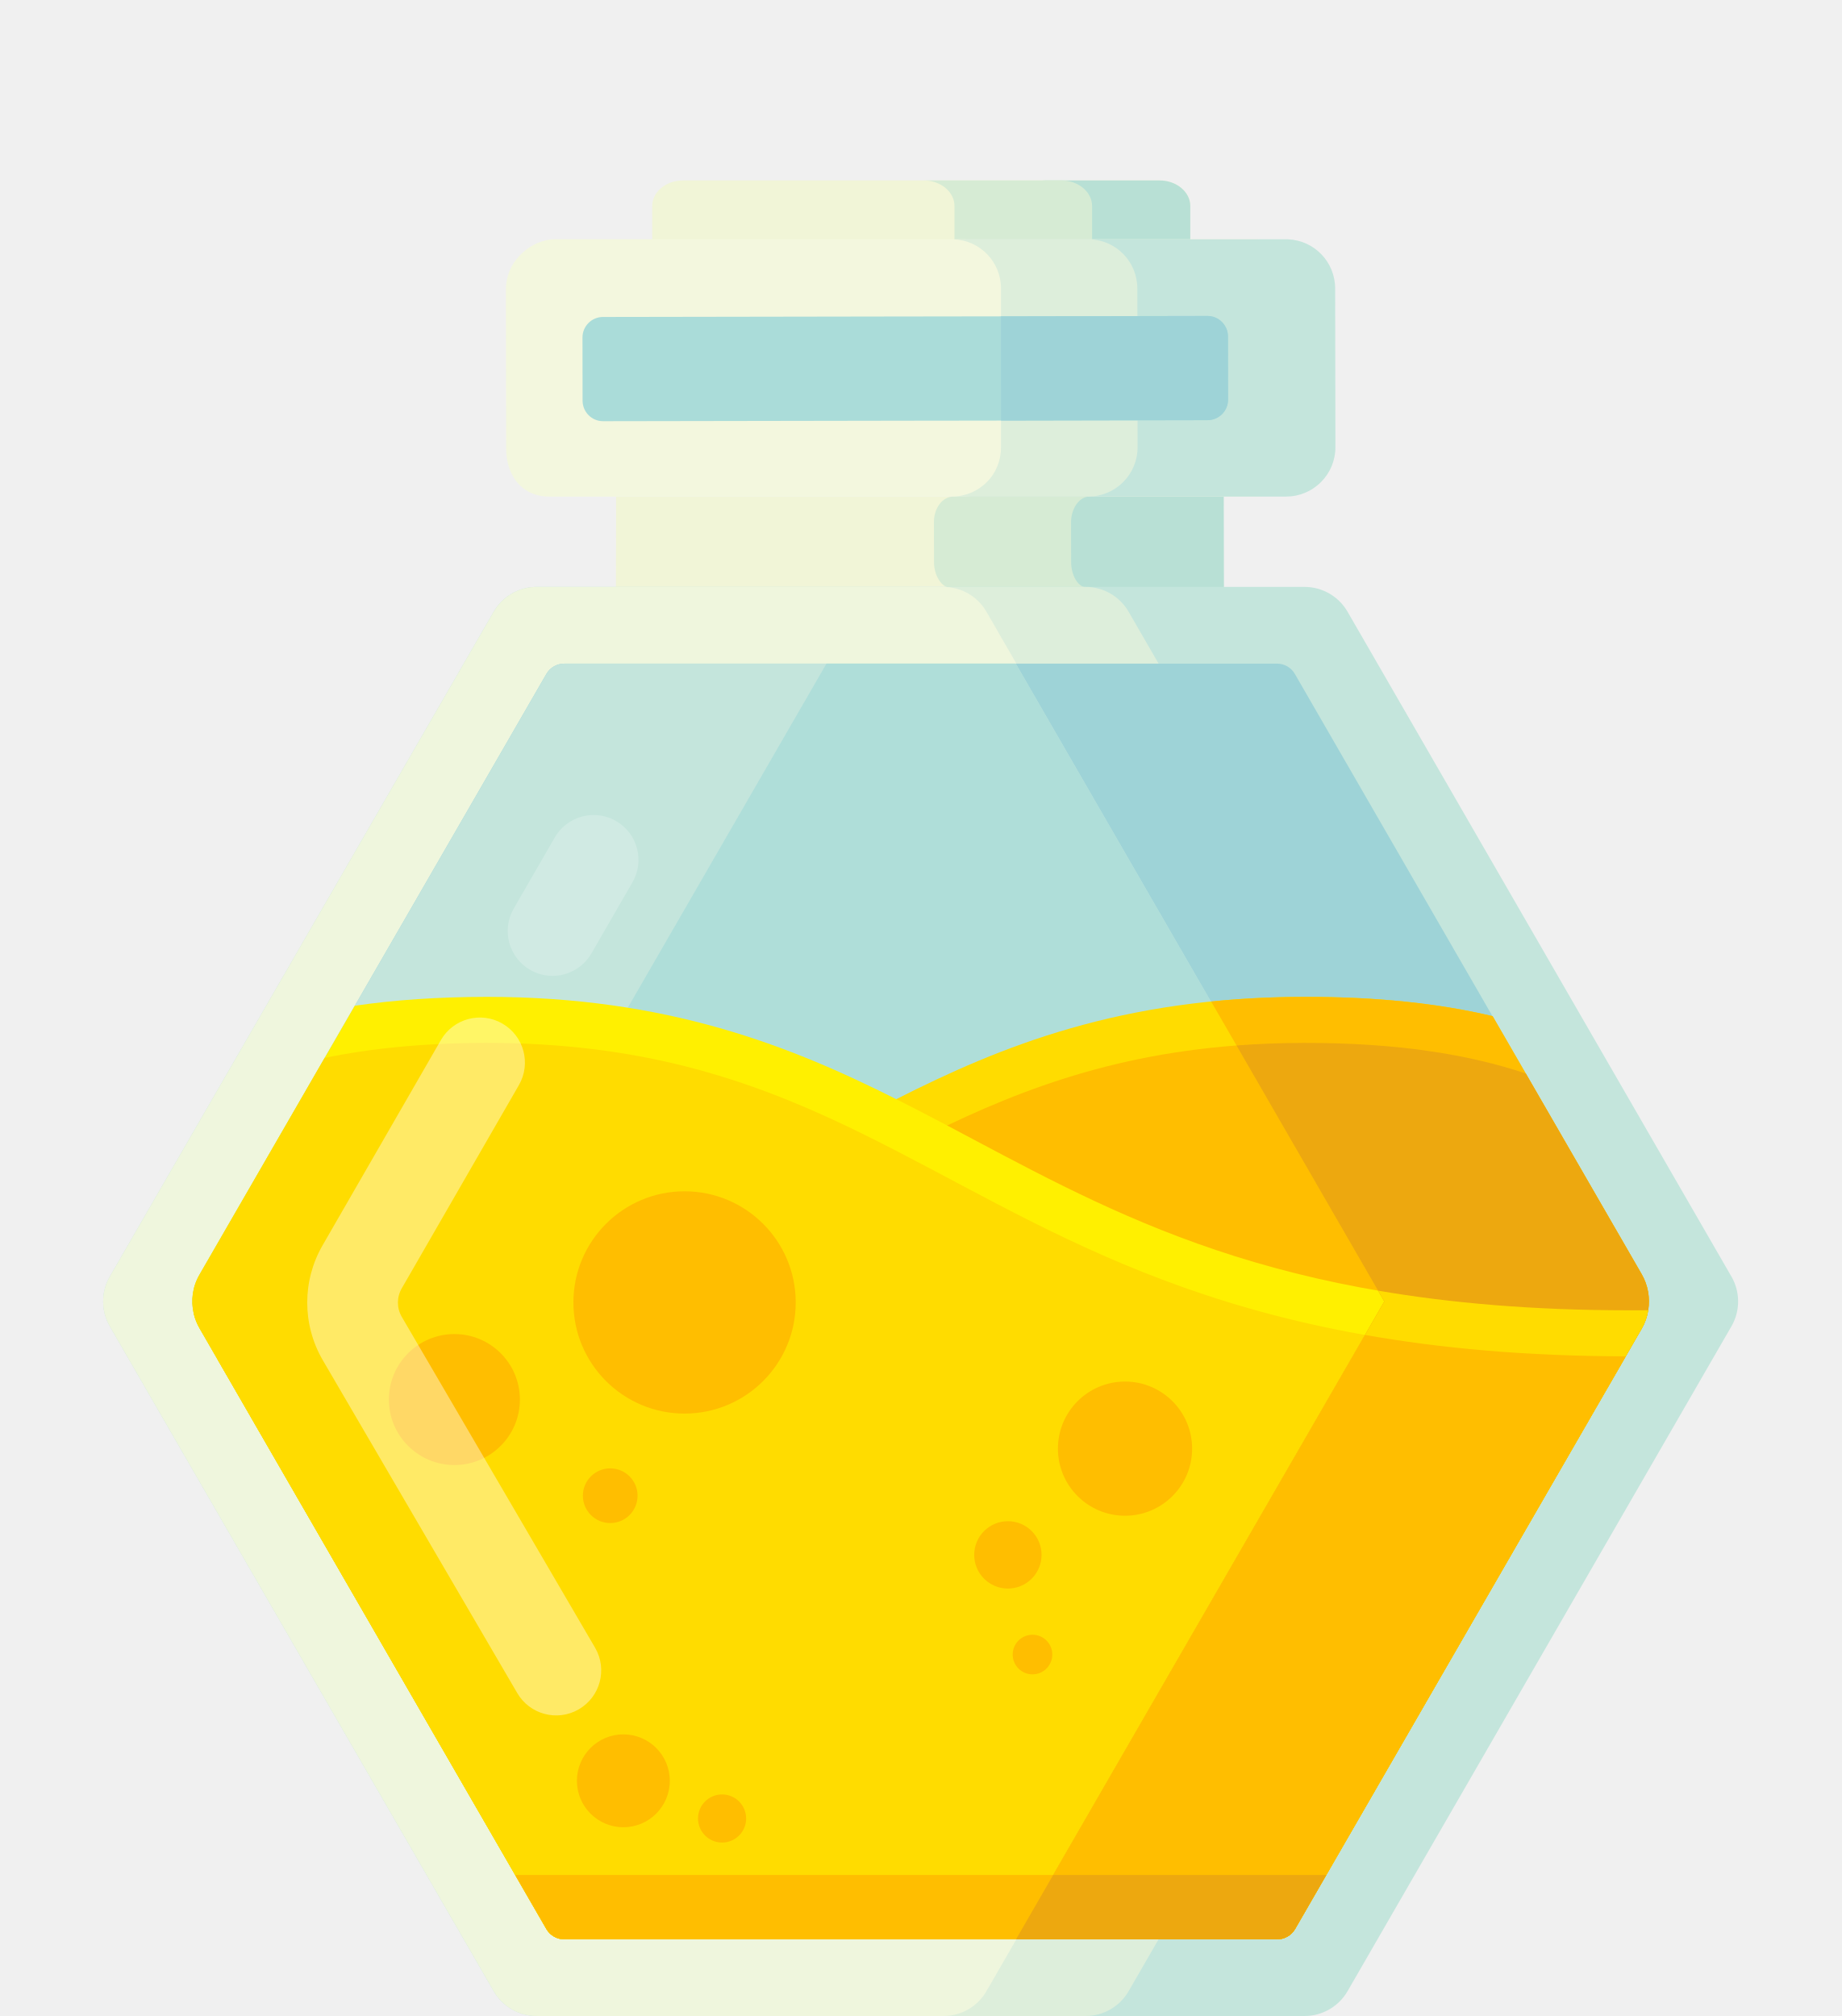
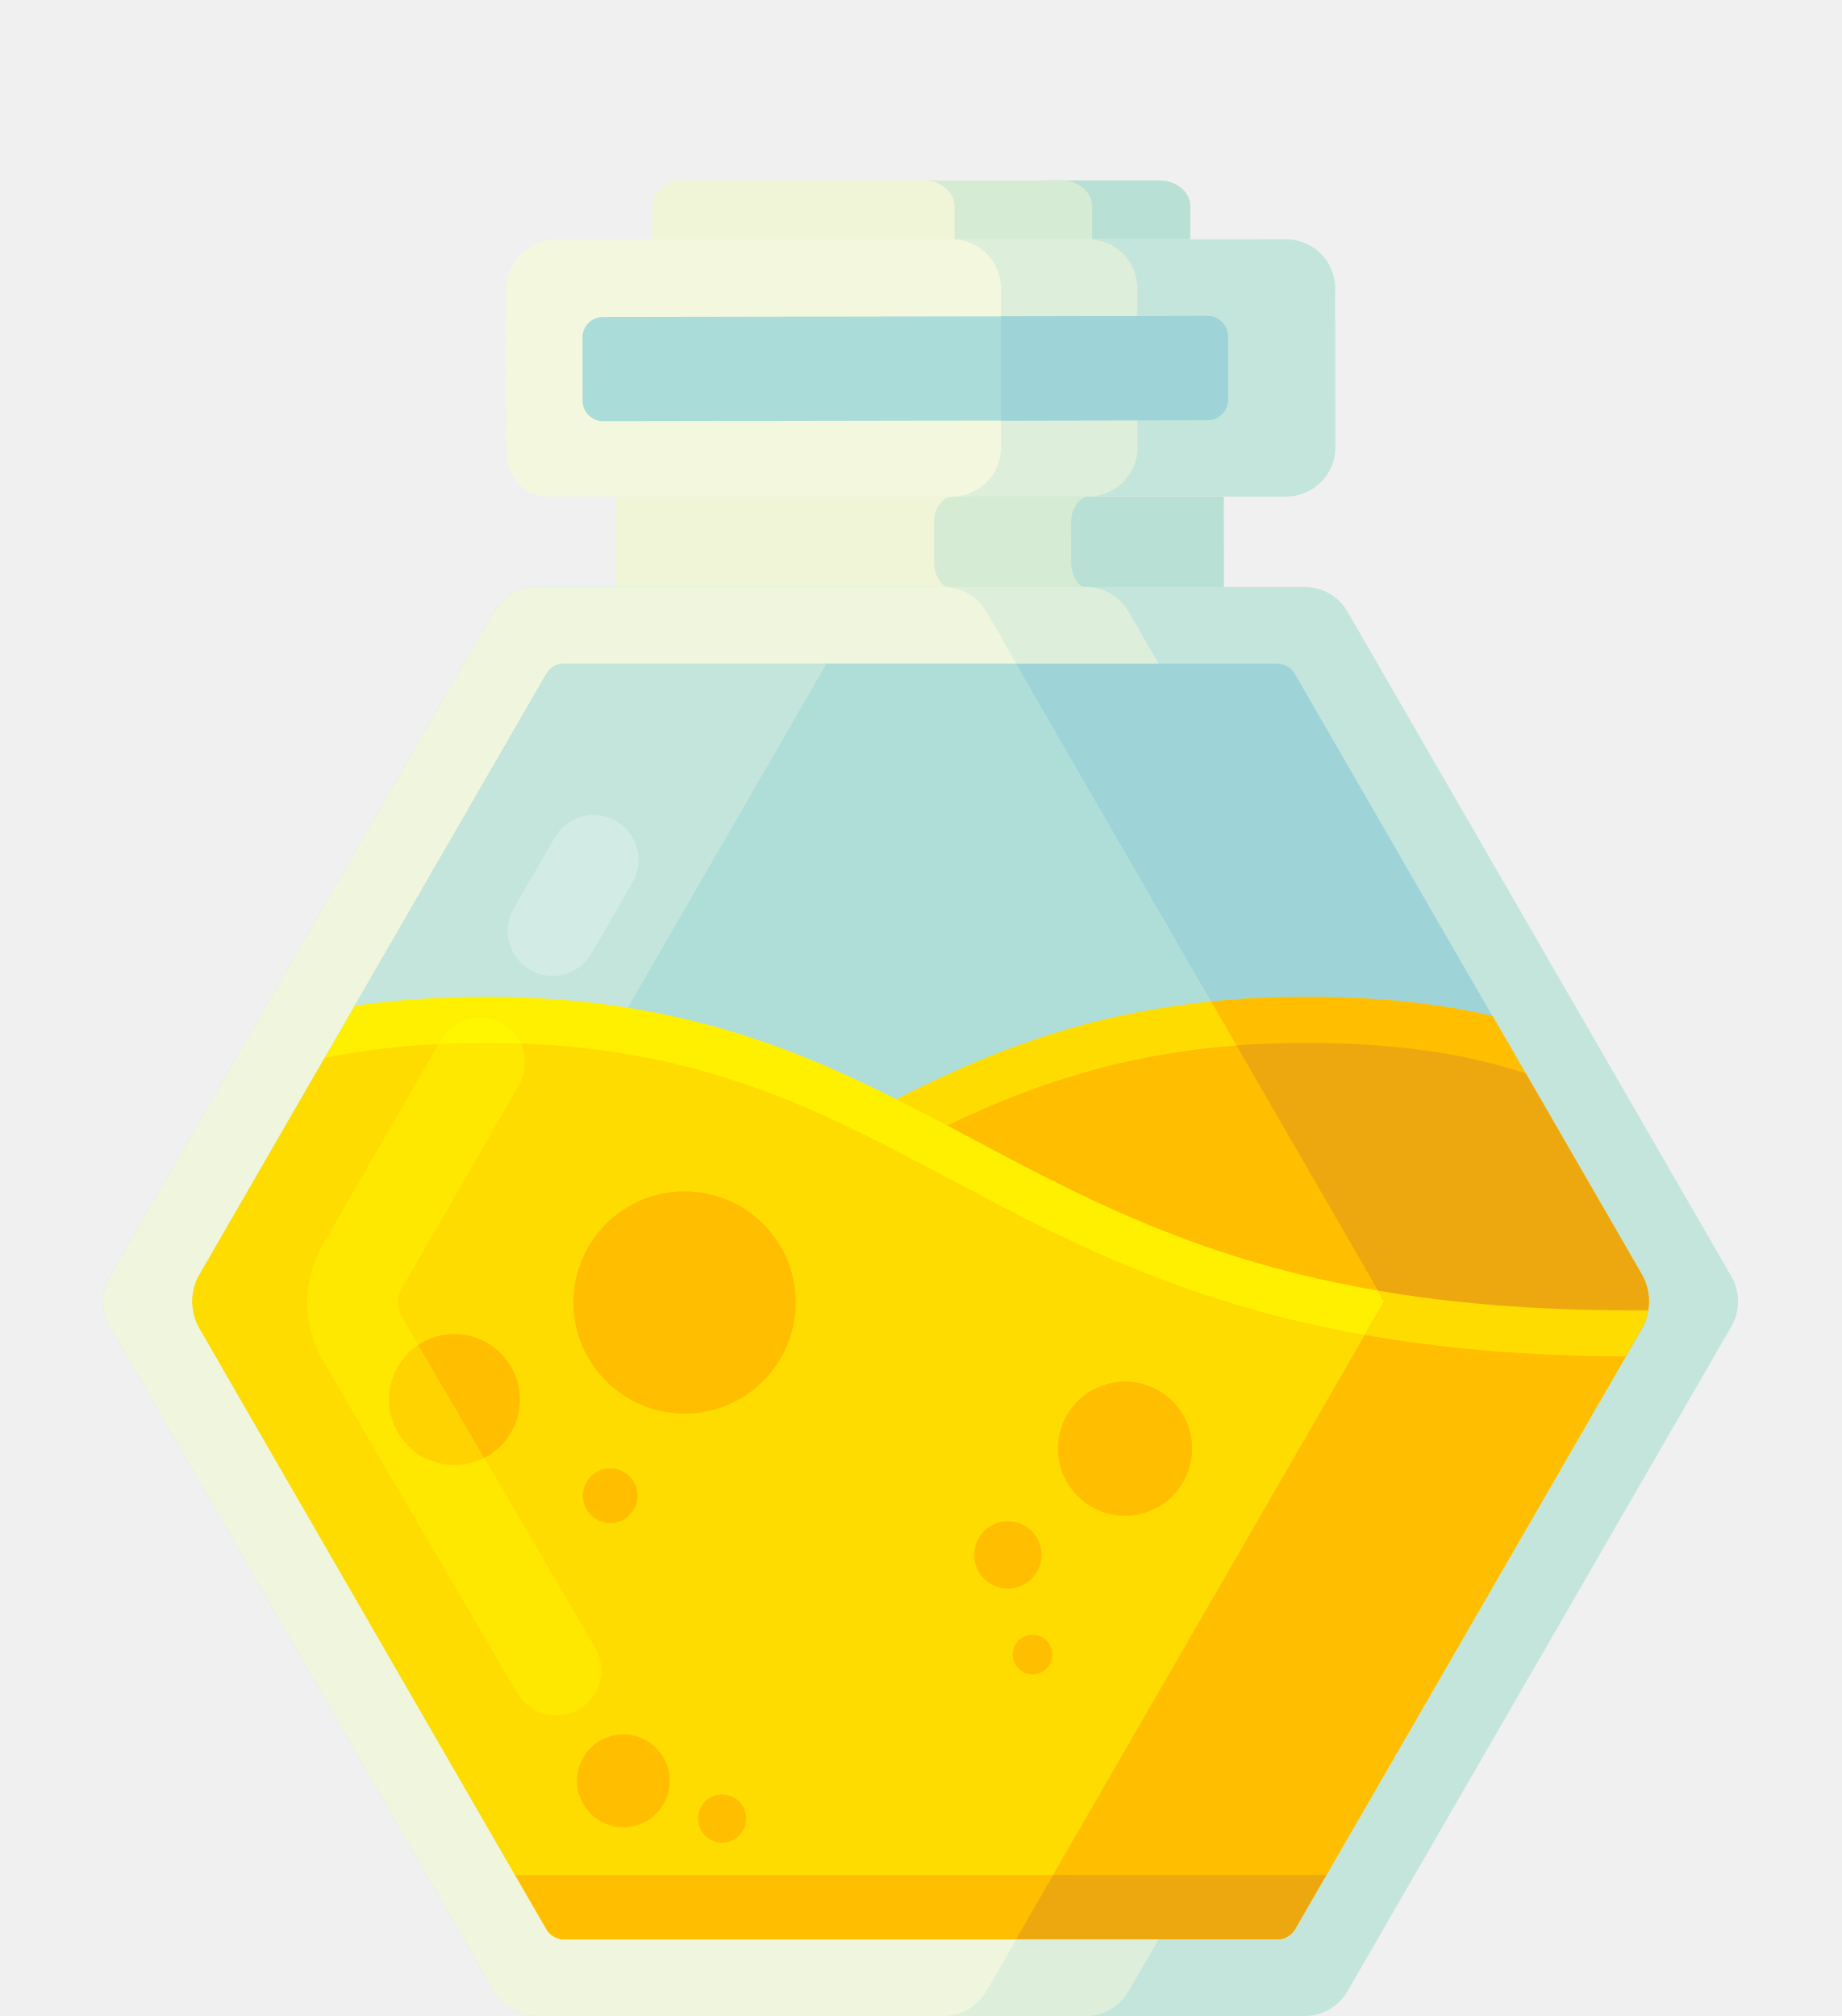
<svg xmlns="http://www.w3.org/2000/svg" version="1.1" id="Layer_1" x="0px" y="0px" viewBox="0 0 600 657" style="enable-background:new 0 0 600 657;" xml:space="preserve">
  <style type="text/css">
	.st0{fill:#F1F5D7;}
	.st1{fill:#D6EBD4;}
	.st2{fill:#B8E0D5;}
	.st3{fill:#F3F7DE;}
	.st4{fill:#C4E5DC;}
	.st5{fill:#DDEEDB;}
	.st6{fill:#AADCD9;}
	.st7{fill:#9ED3D7;}
- 	.st8{opacity:0.81;fill:#F3F7DE;enable-background:new    ;}
- 	.st9{opacity:0.81;fill:#AADCD9;enable-background:new    ;}
+ 	.st8{opacity:0.81;fill:#F3F7DE;}
+ 	.st9{opacity:0.81;fill:#AADCD9;}
	.st10{fill:#FFDC00;}
	.st11{fill:#FFBE00;}
	.st12{fill:#FFF000;}
	.st13{fill:#EDA80F;}
- 	.st14{opacity:0.4;fill:#FFFFFF;enable-background:new    ;}
- 	.st15{opacity:0.2;fill:#FFFFFF;enable-background:new    ;}
+ 	.st14{opacity:0.7;fill:#FFFFFF;mix-blend-mode:soft-light;}
+ 	.st15{opacity:0.5;fill:#FFFFFF;mix-blend-mode:soft-light;}
</style>
  <g>
    <g>
-       <polygon class="st0" points="383.835,191.09 352.155,191.16 301.835,191.27 292.375,191.29     200.705,191.44 200.762,161.808 388.775,161.82   " />
+       <polygon class="st0" points="383.835,191.09 352.155,191.16 301.835,191.27 292.375,191.29    200.705,191.44 200.762,161.808 388.775,161.82   " />
      <path class="st1" d="M381.775,161.965l0.06,29.404l-9.68,0.07l-62.32,0.111    c-3.098,0-5.47-4.098-5.48-8.347l-0.03-13.025    c-0.01-4.672,2.85-8.361,6.39-8.361c0,0,52.931-0.008,53.06-0.008    C363.775,161.872,381.775,161.965,381.775,161.965z" />
      <path class="st2" d="M398.835,191.38l-44.68,0.07c-2.96,0-5.1-4.14-5.11-8.16    l-0.03-13.07c0-4.47,2.638-8.4,6.06-8.4    c0.111,0,43.7-0.01,43.7-0.01L398.835,191.38z" />
    </g>
    <g>
-       <path class="st0" d="M387.868,67.144v21.66c0,4.58-4.5,8.33-10,8.33H222.528    c-5.5,0-10-3.75-10-8.33V67.144c0-4.59,4.5-8.34,10-8.34h155.34    C383.368,58.805,387.868,62.555,387.868,67.144z" />
+       <path class="st0" d="M387.868,67.144v21.66c0,4.58-4.5,8.33-10,8.33h-155.34    c-5.5,0-10-3.75-10-8.33V67.144c0-4.59,4.5-8.34,10-8.34h155.34    C383.368,58.805,387.868,62.555,387.868,67.144z" />
      <path class="st2" d="M387.868,67.144v21.66c0,4.58-4.5,8.33-10,8.33h-37.132    c-5.5,0-10-3.75-10-8.33V67.144c0-4.59,4.5-8.34,10-8.34h37.132    C383.368,58.805,387.868,62.555,387.868,67.144z" />
      <path class="st1" d="M355.87,67.141v21.66c0,4.58-4.5,8.33-10,8.33h-44.84    c5.5,0,10-3.75,10-8.33V67.141c0-4.59-4.5-8.34-10-8.34h44.84    C351.37,58.801,355.87,62.551,355.87,67.141z" />
      <path class="st3" d="M425.16,145.706c0.01,4.3-1.66,8.35-4.69,11.39    c-3.03,3.04-7.07,4.72-11.37,4.73H178.91    c-2.97,0-5.53-0.77-7.61-2.14c-1.44-0.94-2.65-2.16-3.61-3.61    c-1.8-2.68-2.75-6.12-2.76-9.93l-0.08-51.7    c-0.01-4.18,1.56-8.11,4.44-11.11c0.08-0.09,0.16-0.18,0.25-0.27    c0.13-0.13,0.26-0.26,0.4-0.38l0.18-0.18    c2.95-2.73,6.75-4.51,10.78-4.52h228.84    c8.6,0.38,15.32,7.42,15.33,16.02L425.16,145.706z" />
      <path class="st4" d="M435.155,145.71c0.01,4.3-1.66,8.35-4.69,11.39    c-3.03,3.04-7.07,4.72-11.37,4.73H313.675    c0.31,0,0.62-0.01,0.93-0.03h0.04c0.31-0.02,0.61-0.04,0.91-0.09    c0.01,0.01,0.03,0.01,0.04,0c3.57-0.43,6.88-2.03,9.45-4.61    c3.03-3.04,4.7-7.09,4.69-11.39l-0.01-8.57v-0.08l-0.06-33.88v-0.09    l-0.01-9.08c-0.01-8.6-6.74-15.64-15.34-16.02h105.42    c8.6,0.38,15.33,7.42,15.34,16.02L435.155,145.71z" />
      <path class="st5" d="M370.694,145.706c0.01,4.3-1.66,8.35-4.69,11.39    s-7.07,4.72-11.37,4.73h-44.422c4.3-0.01,8.34-1.69,11.37-4.73    s4.62-7.09,4.61-11.39V94.006c-0.01-8.6-6.74-15.64-15.34-16.02h44.422    c8.6,0.38,15.33,7.42,15.34,16.02L370.694,145.706z" />
      <path class="st6" d="M400.18,130.236c0,3.69-2.98,6.69-6.68,6.7l-67.3,0.13    l-21.45,0.03h-2.85l-105.36,0.17c-3.7,0.01-6.69-2.98-6.7-6.68    l-0.03-20.59c-0.01-3.69,2.98-6.69,6.67-6.7l93.47-0.15l14.8-0.02    l21.45-0.03l67.25-0.13c2.58-0.01,4.82,1.45,5.93,3.59    c0.1,0.18,0.19,0.37,0.27,0.57c0.08,0.17,0.14,0.34,0.2,0.53    c0.19,0.63,0.3,1.3,0.3,1.99L400.18,130.236z" />
      <path class="st7" d="M400.18,130.236c0,3.69-2.98,6.69-6.68,6.7l-67.306,0.13    l-0.003-33.97l67.259-0.13c2.58-0.01,4.82,1.45,5.93,3.59    c0.1,0.18,0.19,0.37,0.27,0.57c0.08,0.17,0.14,0.34,0.2,0.53    c0.19,0.63,0.3,1.3,0.3,1.99L400.18,130.236z" />
    </g>
    <path class="st4" d="M564.215,432.22L439.115,648.91c-2.89,5-8.23,8.09-14.01,8.09   H174.895c-5.78,0-11.12-3.09-14.01-8.09L35.785,432.22   c-2.89-5.01-2.89-11.17,0-16.18l125.1-216.68   c2.89-5.01,8.23-8.09,14.01-8.09h250.21   c5.78,0,11.12,3.08,14.01,8.09l125.1,216.68   C567.105,421.05,567.105,427.21,564.215,432.22z" />
    <path class="st5" d="M492.885,432.22L367.775,648.91c-2.89,5-8.23,8.09-14.01,8.09   H174.895c-5.78,0-11.12-3.09-14.01-8.09L35.785,432.22   c-2.89-5.01-2.89-11.17,0-16.18l125.1-216.68   c2.89-5.01,8.23-8.09,14.01-8.09h178.87c5.78,0,11.12,3.08,14.01,8.09   l125.11,216.68C495.775,421.05,495.775,427.21,492.885,432.22z" />
    <path class="st8" d="M446.555,432.22L321.445,648.91c-2.89,5-8.23,8.09-14.01,8.09   H174.895c-5.78,0-11.12-3.09-14.01-8.09L35.785,432.22   c-2.89-5.01-2.89-11.17,0-16.18l125.1-216.68   c2.89-5.01,8.23-8.09,14.01-8.09h132.54c5.78,0,11.12,3.08,14.01,8.09   l125.11,216.68C449.445,421.05,449.445,427.21,446.555,432.22z" />
    <path class="st7" d="M537.02,427.004c-0.33,2.09-1.05,4.14-2.14,6.03l-3.11,5.37   v0.01l-2.07,3.6l-6.96,12.05l-7.99,13.84l-92.81,160.75   c-1.2,2.07-3.41,3.35-5.8,3.35H183.85c-2.39,0-4.6-1.28-5.8-3.35   L84.149,466.004l-7.93-13.75l-5.41-9.37l-5.82-10.08   c-0.86-1.49-1.48-3.09-1.86-4.72c-1-4.23-0.39-8.75,1.85-12.63   l40.81-70.68l3.47-6l6.35-11.01l2.43-4.2l60.01-103.95   c1.2-2.07,3.41-3.34,5.8-3.34h232.29c2.39,0,4.6,1.27,5.8,3.35   l60.19,104.25l4.2,7.28l4.74,8.2l6.06,10.5l34.6,59.92l3.15,5.46   C536.969,418.844,537.679,423.004,537.02,427.004z" />
    <path class="st4" d="M451.015,424.13L331.005,632H184.435c-2.754,0-5.299-1.469-6.676-3.854   L65.415,433.553c-3.366-5.831-3.366-13.015,0-18.846L178.045,219.63   c1.2-2.079,3.419-3.36,5.819-3.36H331.005L451.015,424.13z" />
-     <polygon class="st9" points="451.015,424.13 444.835,434.83 437.195,448.07 331.005,632    269.315,632 161.125,444.61 153.515,431.43 149.305,424.13 195.025,344.94    202.935,331.24 269.315,216.27 331.005,216.27 396.205,329.2 404.205,343.05  " />
+     <polygon class="st9" points="451.015,424.13 444.835,434.83 437.195,448.07 331.005,632   269.315,632 161.125,444.61 153.515,431.43 149.305,424.13 195.025,344.94   202.935,331.24 269.315,216.27 331.005,216.27 396.205,329.2 404.205,343.05  " />
    <path class="st10" d="M537.02,427.004c-0.33,2.09-1.05,4.14-2.14,6.03l-3.11,5.37   v0.01l-2.07,3.6l-6.96,12.05l-7.99,13.84l-92.81,160.75   c-1.2,2.07-3.41,3.35-5.8,3.35H183.85c-2.39,0-4.6-1.28-5.8-3.35   L84.149,466.004l-7.93-13.75l-5.41-9.37l-5.82-10.08   c-0.86-1.49-1.48-3.09-1.86-4.72   c101.84-2.06,153.38-29.67,203.29-56.41   c3.05-1.63,6.09-3.26,9.12-4.86c1.04-0.56,2.08-1.11,3.11-1.66   l3.29-1.74h0.02c1.07-0.56,2.14-1.12,3.22-1.67   c2.27-1.18,4.56-2.36,6.88-3.53c34.16-17.3,73.29-33.25,132.82-33.34   h0.62c22.89,0,42.99,2.05,60.83,6.28l4.74,8.2l6.06,10.5l34.6,59.92   l3.15,5.46C536.969,418.844,537.679,423.004,537.02,427.004z" />
-     <path class="st11" d="M537.02,427.004c-0.33,2.09-1.05,4.14-2.14,6.03l-3.11,5.37   v0.01l-2.07,3.6l-6.96,12.05l-7.99,13.84l-92.81,160.75   c-1.2,2.07-3.41,3.35-5.8,3.35H183.85c-2.39,0-4.6-1.28-5.8-3.35   L84.149,466.004l-7.93-13.75l-5.41-9.37   c109.09-3.62,162.4-36.76,214.85-64.47h0.01   c2.14-1.13,4.27-2.25,6.41-3.36c5.48-2.85,10.98-5.62,16.56-8.27   c32.16-15.32,66.9-26.83,116.26-26.91c30.4-0.05,53.74,3.78,72.23,9.98   l34.6,59.92l3.15,5.46C536.969,418.844,537.679,423.004,537.02,427.004z" />
+     <path class="st11" d="M537.02,427.004c-0.33,2.09-1.05,4.14-2.14,6.03l-3.11,5.37   v0.01l-2.07,3.6l-6.96,12.05l-7.99,13.84l-92.81,160.75   c-1.2,2.07-3.41,3.35-5.8,3.35H183.85c-2.39,0-4.6-1.28-5.8-3.35   L84.149,466.004l-7.93-13.75l-5.41-9.37   c109.09-3.62,162.4-36.76,214.85-64.47h0.01   c2.14-1.13,4.27-2.25,6.41-3.36c5.48-2.85,10.98-5.62,16.56-8.27   c32.16-15.32,66.9-26.83,116.26-26.91   c30.4-0.05,53.74,3.78,72.23,9.98l34.6,59.92l3.15,5.46   C536.969,418.844,537.679,423.004,537.02,427.004z" />
    <path class="st12" d="M537.02,427.004c-0.33,2.09-1.05,4.14-2.14,6.03l-3.11,5.37   v0.01l-2.07,3.6l-6.96,12.05l-7.99,13.84l-92.81,160.75   c-1.2,2.07-3.41,3.35-5.8,3.35H183.85c-2.39,0-4.6-1.28-5.8-3.35   L84.149,466.004l-7.93-13.75l-5.41-9.37l-5.82-10.08   c-0.86-1.49-1.48-3.09-1.86-4.72c-1-4.23-0.39-8.75,1.85-12.63   l40.81-70.68l3.47-6l6.35-11.01c13.07-1.91,27.24-2.86,42.69-2.89   h0.49c58.75,0,98.78,16,133.27,33.34c0.12,0.06,0.24,0.12,0.36,0.18   c2.18,1.1,4.35,2.21,6.52,3.32c3.23,1.67,6.48,3.37,9.7,5.07   c2.79,1.48,5.57,2.96,8.3,4.41   c51.65,27.44,105.06,55.82,213.79,55.82h1.03L537.02,427.004z" />
-     <path class="st10" d="M529.7,442.014l-6.96,12.05l-7.99,13.84L432.109,611.044   l-10.17,17.61c-1.2,2.07-3.41,3.35-5.8,3.35H183.85   c-2.39,0-4.6-1.28-5.8-3.35l-10.17-17.61L84.149,466.004l-7.93-13.75   l-5.41-9.37l-5.82-10.08c-0.86-1.49-1.48-3.09-1.86-4.72   c-1-4.23-0.39-8.75,1.85-12.63l40.81-70.68   c14.75-3.08,32.04-4.86,52.54-4.9c49.8-0.07,84.76,11.52,117.21,26.94   c3.4,1.62,6.77,3.28,10.13,4.97c2.14,1.08,4.27,2.17,6.41,3.27   C349.16,404.504,404.95,441.814,529.7,442.014z" />
+     <path class="st10" d="M529.7,442.014l-6.96,12.05l-7.99,13.84l-82.64,143.14   l-10.17,17.61c-1.2,2.07-3.41,3.35-5.8,3.35H183.85   c-2.39,0-4.6-1.28-5.8-3.35l-10.17-17.61L84.149,466.004l-7.93-13.75   l-5.41-9.37l-5.82-10.08c-0.86-1.49-1.48-3.09-1.86-4.72   c-1-4.23-0.39-8.75,1.85-12.63l40.81-70.68   c14.75-3.08,32.04-4.86,52.54-4.9c49.8-0.07,84.76,11.52,117.21,26.94   c3.4,1.62,6.77,3.28,10.13,4.97c2.14,1.08,4.27,2.17,6.41,3.27   C349.16,404.504,404.95,441.814,529.7,442.014z" />
    <path class="st11" d="M537.1,427.004c-0.33,2.09-1.05,4.14-2.14,6.03l-3.11,5.37   v0.01l-2.07,3.6l-6.96,12.05l-7.99,13.84l-92.81,160.75   c-1.2,2.07-3.41,3.35-5.8,3.35h-85.13l106.19-183.93l7.52-13.03   l0.12-0.21l6.18-10.7l-2.03-3.52l-44.78-77.56l-1.35-2.34   l-6.65-11.51l-1.63-2.81c9.5-0.97,19.57-1.5,30.3-1.52h0.62   c22.89,0,42.99,2.05,60.83,6.28l4.74,8.2l6.06,10.5l34.6,59.92   l3.15,5.46C537.049,418.844,537.759,423.004,537.1,427.004z" />
    <path class="st13" d="M537.1,427.004c-0.33,2.09-1.05,4.14-2.14,6.03l-3.11,5.37   v0.01l-2.07,3.6l-6.96,12.05l-7.99,13.84l-92.81,160.75   c-1.2,2.07-3.41,3.35-5.8,3.35h-85.13l106.19-183.93l7.52-13.03   l0.12-0.21l6.18-10.7l-2.03-3.52l-44.78-77.56l-1.35-2.34   c7.02-0.54,14.35-0.83,22.04-0.84c30.4-0.05,53.74,3.78,72.23,9.98   l34.6,59.92l3.15,5.46C537.049,418.844,537.759,423.004,537.1,427.004z" />
    <path class="st10" d="M537.1,427.004c-0.33,2.09-1.05,4.14-2.14,6.03l-3.11,5.37   v0.01l-2.07,3.6l-6.96,12.05l-7.99,13.84l-92.81,160.75   c-1.2,2.07-3.41,3.35-5.8,3.35h-85.13l106.19-183.93l7.52-13.03   l0.12-0.21l6.18-10.7l-2.03-3.52c23.49,4.03,50.3,6.4,81.74,6.4   h1.03L537.1,427.004z" />
-     <path class="st11" d="M529.779,442.014l-6.96,12.05l-7.99,13.84l-82.64,143.14   l-10.17,17.61c-1.2,2.07-3.41,3.35-5.8,3.35h-85.13l12.1-20.96   l94.09-162.97l7.52-13.03C469.24,439.374,497.149,441.964,529.779,442.014z" />
+     <path class="st11" d="M529.779,442.014l-6.96,12.05l-7.99,13.84l-82.64,143.14   l-10.17,17.61c-1.2,2.07-3.41,3.35-5.8,3.35h-85.13l12.1-20.96   l94.09-162.97l7.52-13.03C469.24,439.374,497.15,441.964,529.779,442.014z" />
    <circle class="st11" cx="203.128" cy="580.351" r="15.134" />
    <circle class="st11" cx="235.295" cy="592.634" r="7.841" />
    <circle class="st11" cx="198.849" cy="487.441" r="8.911" />
    <circle class="st11" cx="223.072" cy="424.455" r="36.22" />
    <circle class="st11" cx="148.068" cy="456.103" r="21.344" />
    <path class="st14" d="M188.57,557.073c-7.02,4.06-15.99,1.65-20.05-5.37   l-63.407-108.549c-6.663-11.543-6.663-25.764,0.001-37.306l38.558-66.907   c4.05-7.01,13.03-9.42,20.04-5.37l-0.004,0.003   c7.02,4.05,9.434,13.027,5.384,20.047l-38.184,66.251   c-1.654,2.864-1.654,6.393-0,9.258l63.033,107.894   C198,544.043,195.59,553.023,188.57,557.073z" />
    <path class="st15" d="M206.099,287.529l-13.38,23.19c-2.61,4.5-7.46,7.31-12.67,7.31   c-2.56,0-5.08-0.68-7.3-1.96c-6.98-4.03-9.38-12.99-5.35-19.97   l13.39-23.18c2.6-4.51,7.45-7.31,12.66-7.31   c2.56,0,5.08,0.68,7.3,1.96c3.38,1.95,5.8,5.1,6.81,8.87   C208.569,280.209,208.049,284.149,206.099,287.529z" />
    <circle class="st11" cx="366.6" cy="472.102" r="21.864" />
    <circle class="st11" cx="328.429" cy="506.724" r="10.974" />
    <circle class="st11" cx="336.45" cy="539.203" r="6.453" />
    <path class="st11" d="M432.109,611.044l-10.17,17.61   c-1.2,2.07-3.41,3.35-5.8,3.35H183.85c-2.39,0-4.6-1.28-5.8-3.35   l-10.17-17.61H432.109z" />
    <path class="st13" d="M432.19,611.044l-10.17,17.61   c-1.2,2.07-3.41,3.35-5.8,3.35h-85.13l12.1-20.96H432.19z" />
  </g>
</svg>
